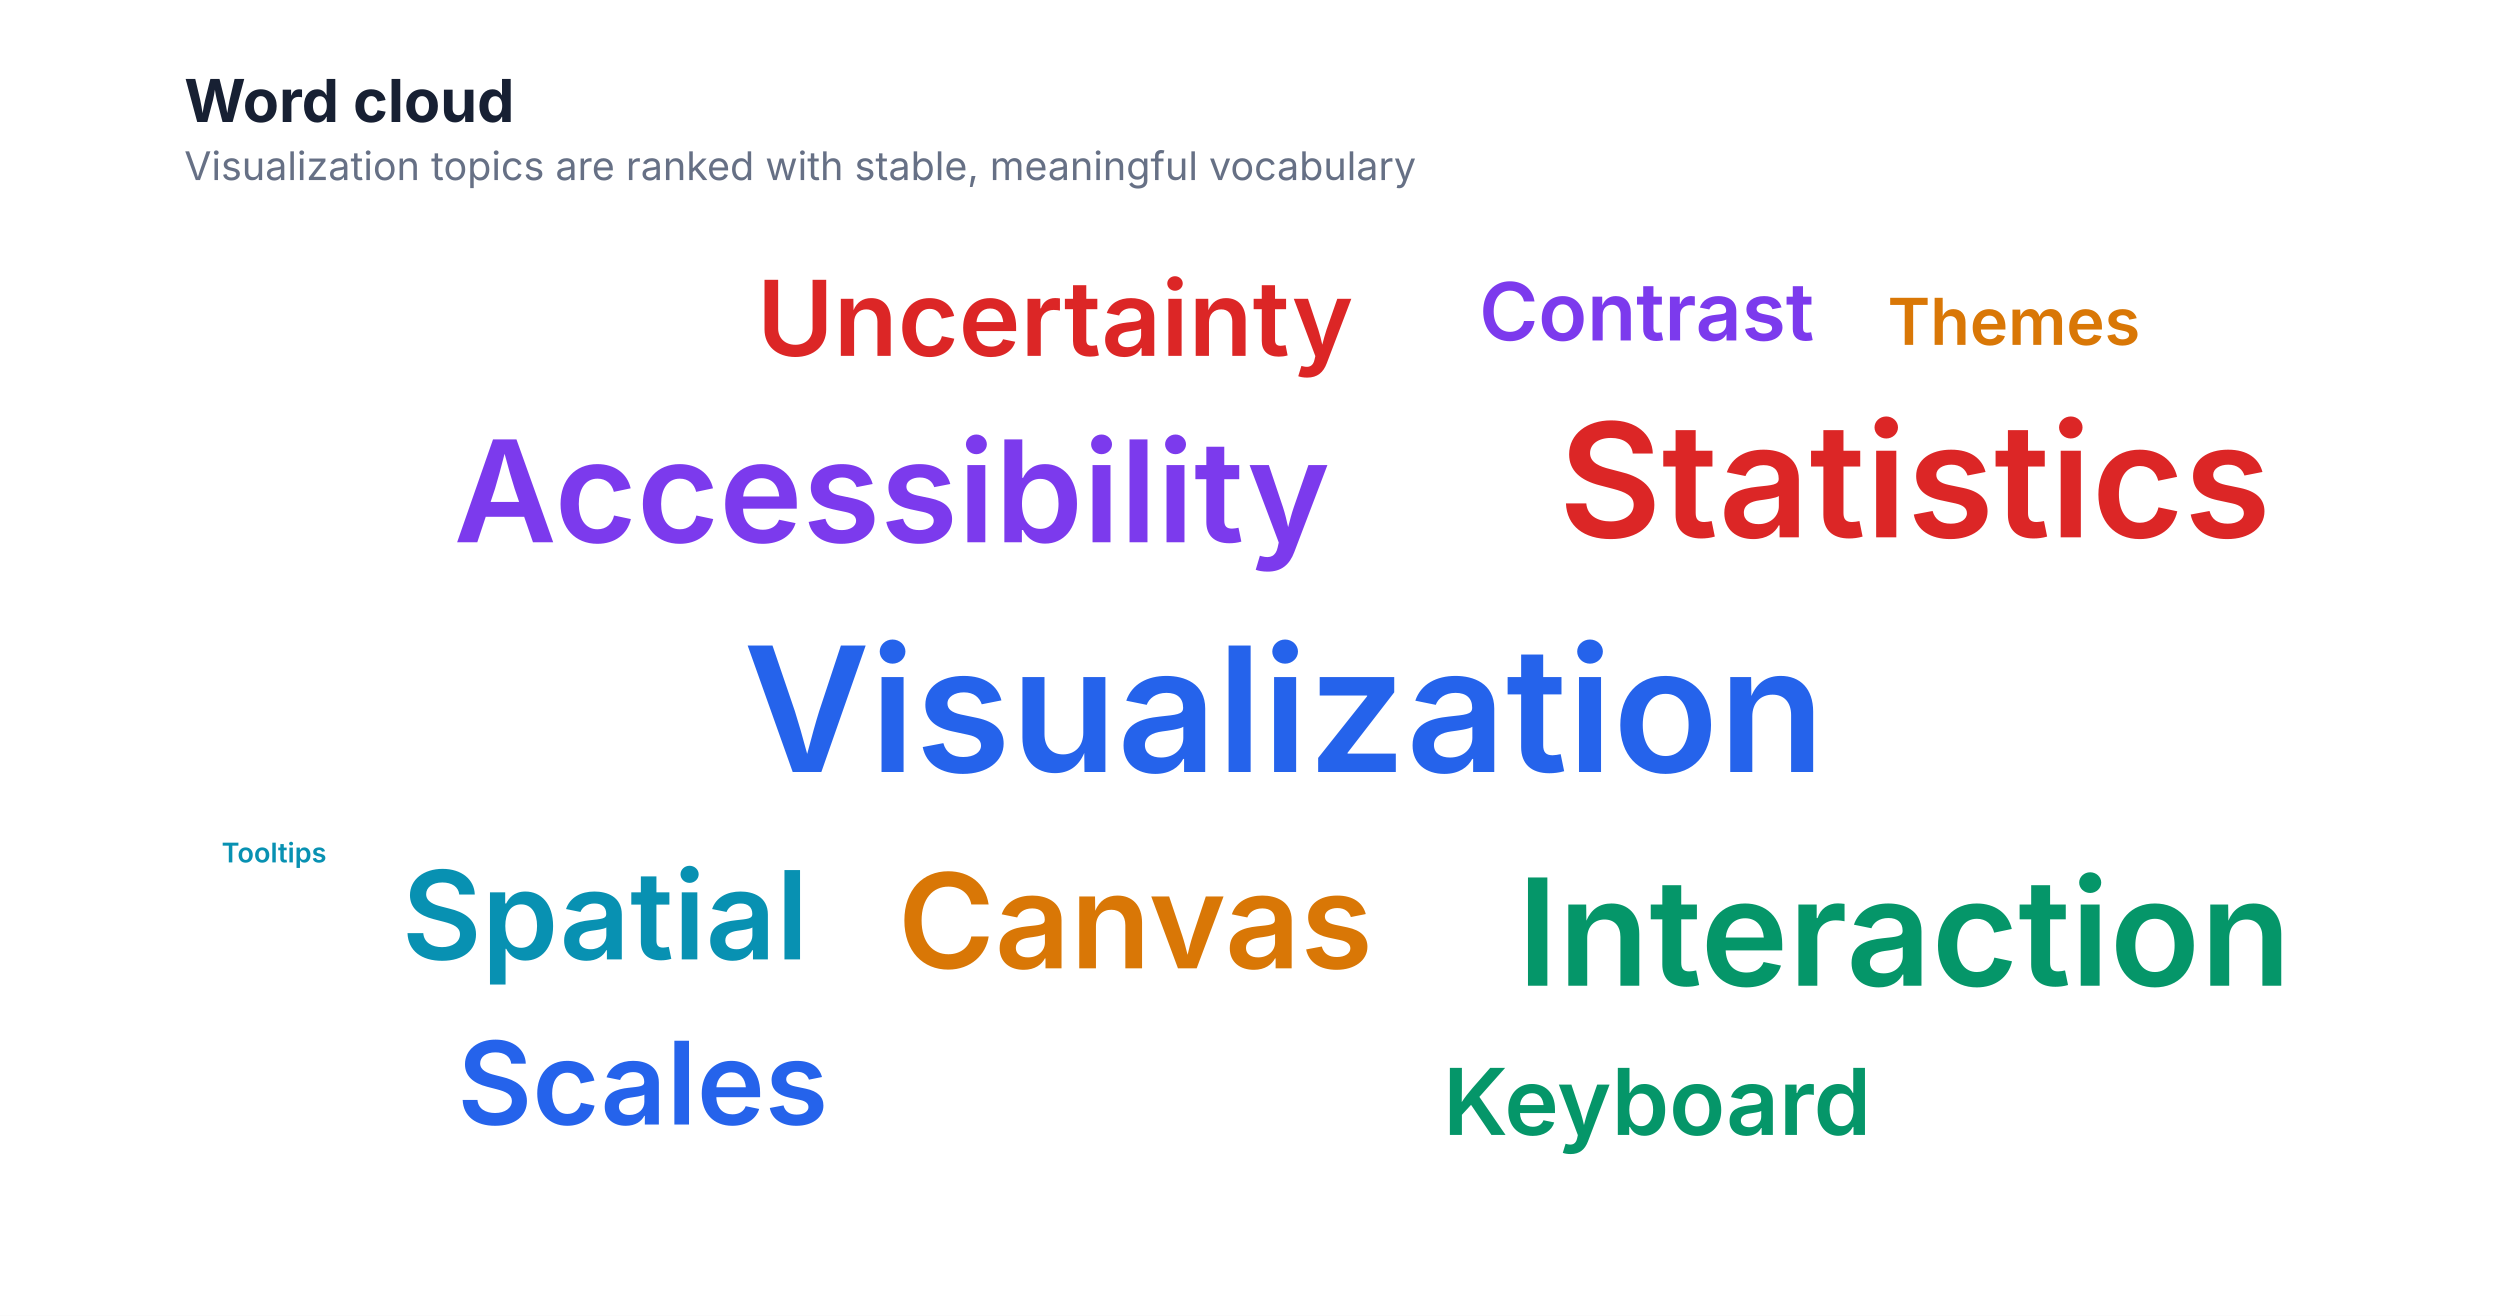
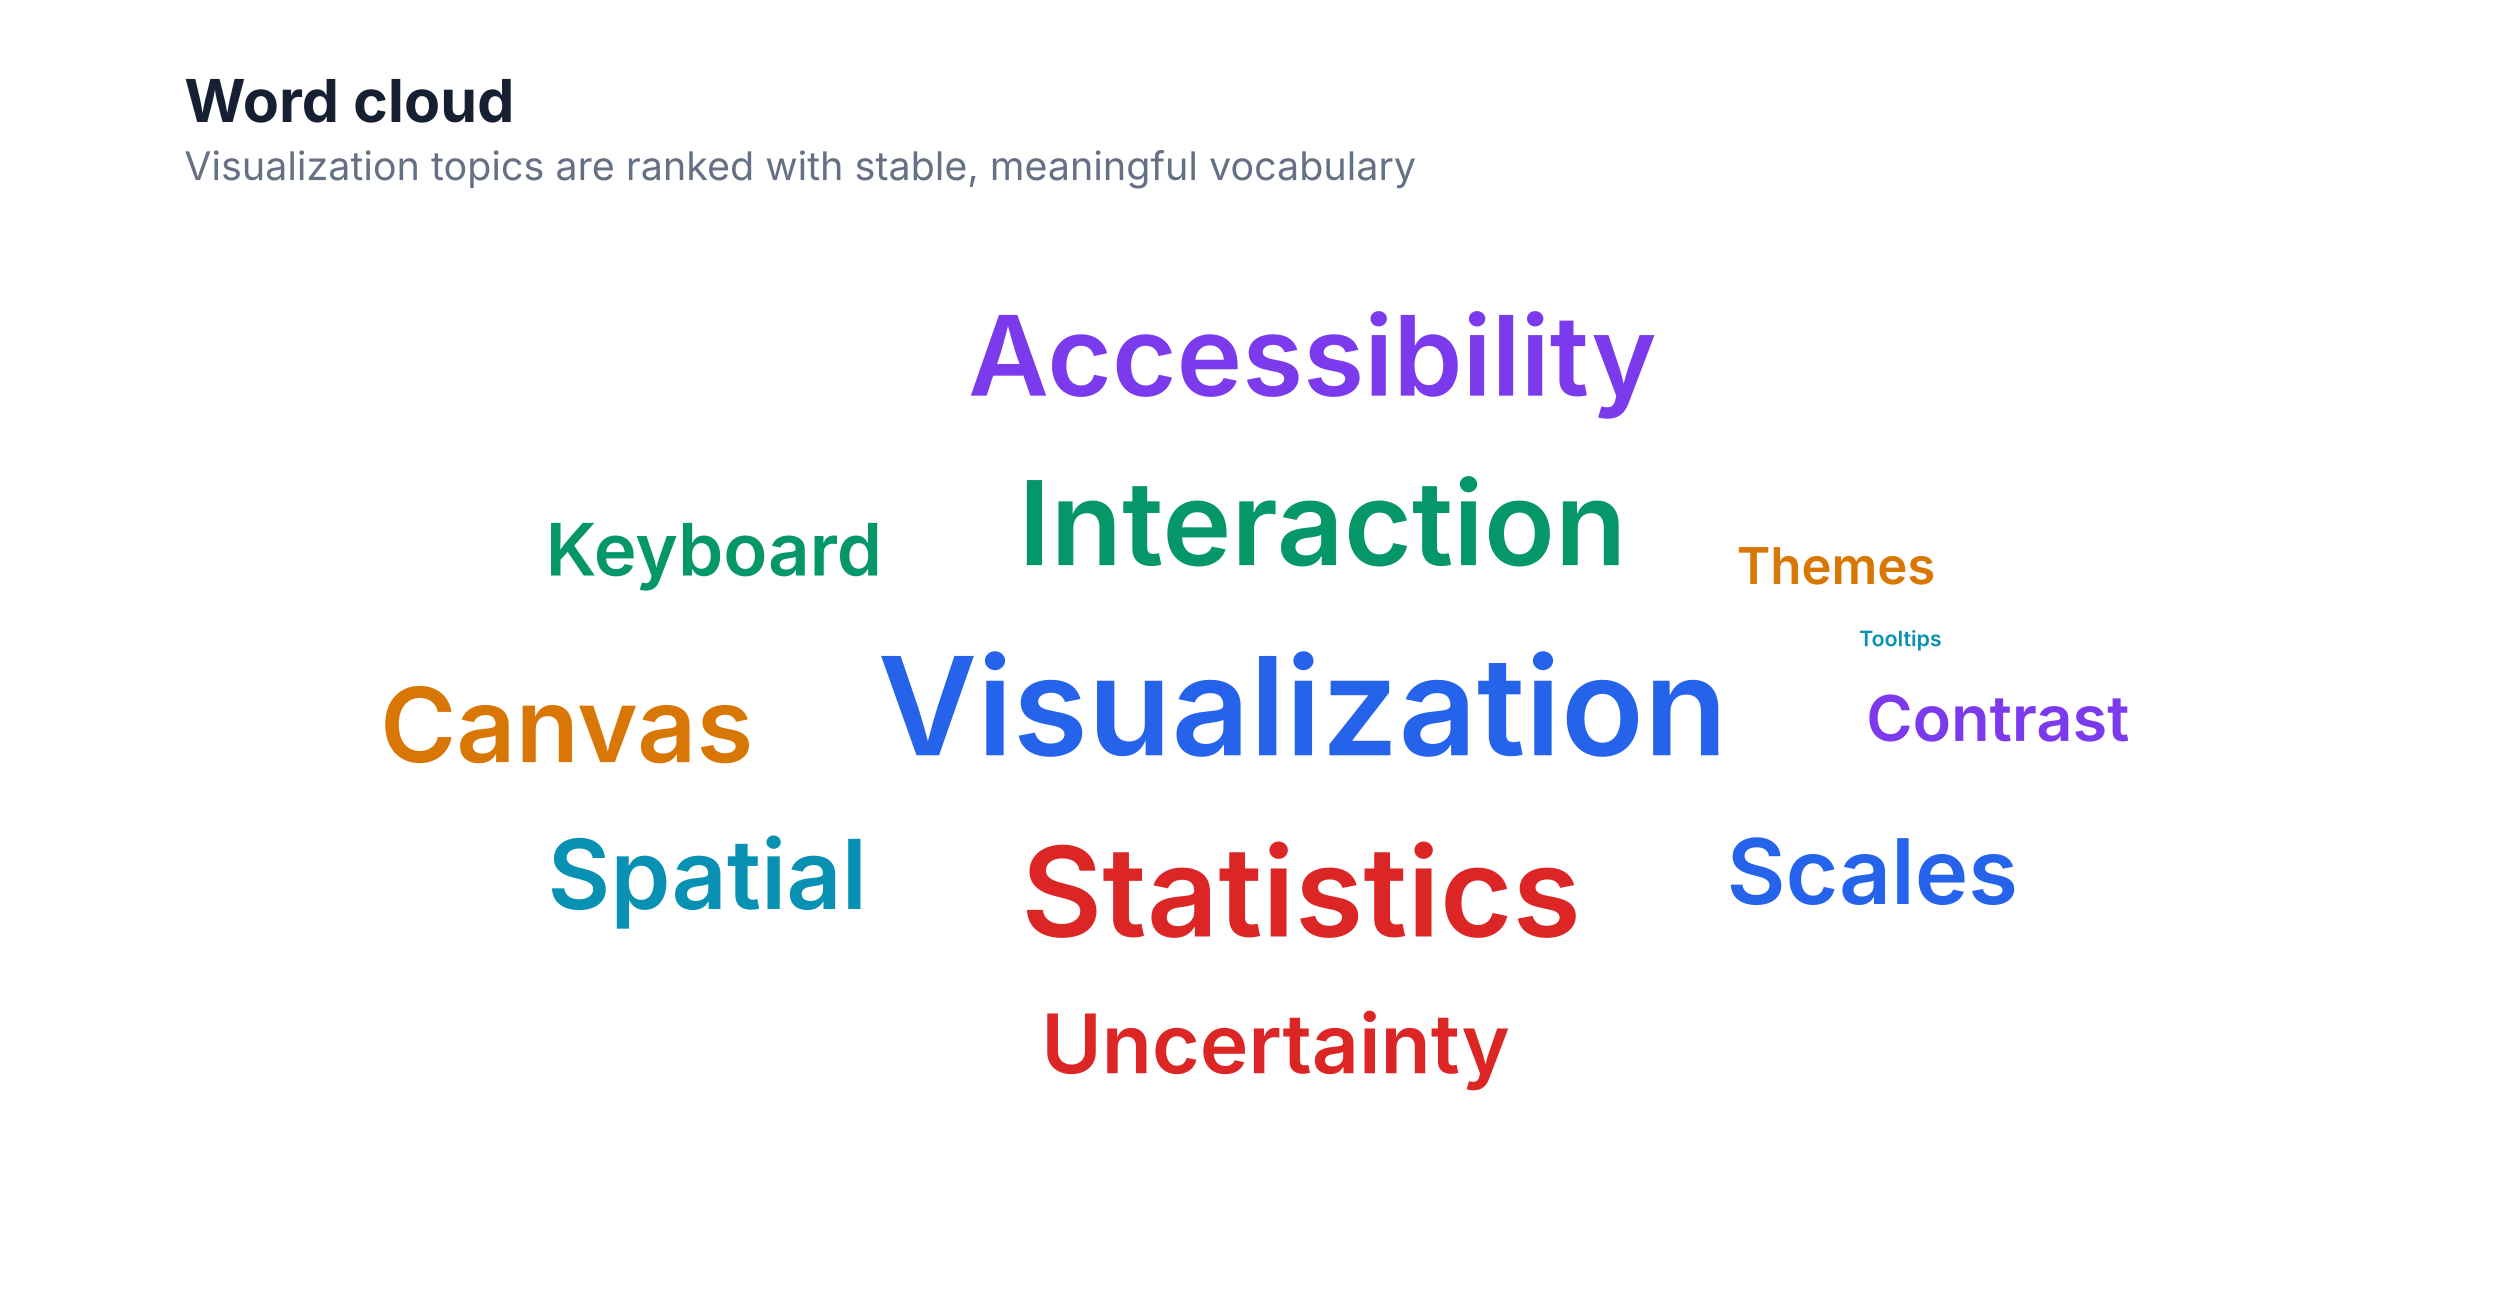
<svg xmlns="http://www.w3.org/2000/svg" width="760" height="400" viewBox="0 0 760 400" role="img" aria-labelledby="title description">
  <defs>
    <clipPath id="clip-1">
      <rect x="56" y="73" width="680" height="283" />
    </clipPath>
  </defs>
  <rect width="100%" height="100%" fill="#ffffff" />
  <g data-scene-node="scene:root">
    <rect data-scene-node="chart:panel" x="56" y="73" width="680" height="283" rx="0" fill="#ffffff" />
    <g data-scene-node="layer-0:group" clip-path="url(#clip-1)">
-       <text data-scene-node="layer-0:word-cloud:0" x="390.37" y="215.468" fill="#2563eb" font-family="Inter, ui-sans-serif, system-ui, -apple-system, BlinkMacSystemFont, &quot;Segoe UI&quot;, sans-serif" font-size="52.82" font-weight="600" text-anchor="middle" dominant-baseline="central">Visualization</text>
-       <text data-scene-node="layer-0:word-cloud:1" x="582.092" y="145.807" fill="#dc2626" font-family="Inter, ui-sans-serif, system-ui, -apple-system, BlinkMacSystemFont, &quot;Segoe UI&quot;, sans-serif" font-size="48.197" font-weight="600" text-anchor="middle" dominant-baseline="central">Statistics</text>
-       <text data-scene-node="layer-0:word-cloud:2" x="578.872" y="283.203" fill="#059669" font-family="Inter, ui-sans-serif, system-ui, -apple-system, BlinkMacSystemFont, &quot;Segoe UI&quot;, sans-serif" font-size="45.234" font-weight="600" text-anchor="middle" dominant-baseline="central">Interaction</text>
-       <text data-scene-node="layer-0:word-cloud:3" x="271.134" y="149.209" fill="#7c3aed" font-family="Inter, ui-sans-serif, system-ui, -apple-system, BlinkMacSystemFont, &quot;Segoe UI&quot;, sans-serif" font-size="42.963" font-weight="600" text-anchor="middle" dominant-baseline="central">Accessibility</text>
-       <text data-scene-node="layer-0:word-cloud:4" x="345.126" y="279.817" fill="#d97706" font-family="Inter, ui-sans-serif, system-ui, -apple-system, BlinkMacSystemFont, &quot;Segoe UI&quot;, sans-serif" font-size="40.024" font-weight="600" text-anchor="middle" dominant-baseline="central">Canvas</text>
-       <text data-scene-node="layer-0:word-cloud:5" x="183.938" y="278.078" fill="#0891b2" font-family="Inter, ui-sans-serif, system-ui, -apple-system, BlinkMacSystemFont, &quot;Segoe UI&quot;, sans-serif" font-size="37.349" font-weight="600" text-anchor="middle" dominant-baseline="central">Spatial</text>
-       <text data-scene-node="layer-0:word-cloud:6" x="195.394" y="329.117" fill="#2563eb" font-family="Inter, ui-sans-serif, system-ui, -apple-system, BlinkMacSystemFont, &quot;Segoe UI&quot;, sans-serif" font-size="35.018" font-weight="600" text-anchor="middle" dominant-baseline="central">Scales</text>
-       <text data-scene-node="layer-0:word-cloud:7" x="320.742" y="96.626" fill="#dc2626" font-family="Inter, ui-sans-serif, system-ui, -apple-system, BlinkMacSystemFont, &quot;Segoe UI&quot;, sans-serif" font-size="31.781" font-weight="600" text-anchor="middle" dominant-baseline="central">Uncertainty</text>
-       <text data-scene-node="layer-0:word-cloud:8" x="503.768" y="334.818" fill="#059669" font-family="Inter, ui-sans-serif, system-ui, -apple-system, BlinkMacSystemFont, &quot;Segoe UI&quot;, sans-serif" font-size="28.02" font-weight="600" text-anchor="middle" dominant-baseline="central">Keyboard</text>
-       <text data-scene-node="layer-0:word-cloud:9" x="500.578" y="94.624" fill="#7c3aed" font-family="Inter, ui-sans-serif, system-ui, -apple-system, BlinkMacSystemFont, &quot;Segoe UI&quot;, sans-serif" font-size="24.393" font-weight="600" text-anchor="middle" dominant-baseline="central">Contrast</text>
-       <text data-scene-node="layer-0:word-cloud:10" x="612.212" y="97.696" fill="#d97706" font-family="Inter, ui-sans-serif, system-ui, -apple-system, BlinkMacSystemFont, &quot;Segoe UI&quot;, sans-serif" font-size="19.666" font-weight="600" text-anchor="middle" dominant-baseline="central">Themes</text>
-       <text data-scene-node="layer-0:word-cloud:11" x="83.314" y="259.166" fill="#0891b2" font-family="Inter, ui-sans-serif, system-ui, -apple-system, BlinkMacSystemFont, &quot;Segoe UI&quot;, sans-serif" font-size="8.253" font-weight="600" text-anchor="middle" dominant-baseline="central">Tooltips</text>
+       <text data-scene-node="layer-0:word-cloud:0" x="396" y="214.5" fill="#2563eb" font-family="Inter, ui-sans-serif, system-ui, -apple-system, BlinkMacSystemFont, &quot;Segoe UI&quot;, sans-serif" font-size="41.5" font-weight="600" text-anchor="middle" dominant-baseline="central">Visualization</text>
+       <text data-scene-node="layer-0:word-cloud:1" x="395.52" y="270.918" fill="#dc2626" font-family="Inter, ui-sans-serif, system-ui, -apple-system, BlinkMacSystemFont, &quot;Segoe UI&quot;, sans-serif" font-size="37.867" font-weight="600" text-anchor="middle" dominant-baseline="central">Statistics</text>
+       <text data-scene-node="layer-0:word-cloud:2" x="402.001" y="158.879" fill="#059669" font-family="Inter, ui-sans-serif, system-ui, -apple-system, BlinkMacSystemFont, &quot;Segoe UI&quot;, sans-serif" font-size="35.539" font-weight="600" text-anchor="middle" dominant-baseline="central">Interaction</text>
+       <text data-scene-node="layer-0:word-cloud:3" x="398.953" y="108.001" fill="#7c3aed" font-family="Inter, ui-sans-serif, system-ui, -apple-system, BlinkMacSystemFont, &quot;Segoe UI&quot;, sans-serif" font-size="33.755" font-weight="600" text-anchor="middle" dominant-baseline="central">Accessibility</text>
+       <text data-scene-node="layer-0:word-cloud:4" x="172.264" y="220.247" fill="#d97706" font-family="Inter, ui-sans-serif, system-ui, -apple-system, BlinkMacSystemFont, &quot;Segoe UI&quot;, sans-serif" font-size="31.446" font-weight="600" text-anchor="middle" dominant-baseline="central">Canvas</text>
+       <text data-scene-node="layer-0:word-cloud:5" x="214.992" y="265.664" fill="#0891b2" font-family="Inter, ui-sans-serif, system-ui, -apple-system, BlinkMacSystemFont, &quot;Segoe UI&quot;, sans-serif" font-size="29.345" font-weight="600" text-anchor="middle" dominant-baseline="central">Spatial</text>
+       <text data-scene-node="layer-0:word-cloud:6" x="569.178" y="264.808" fill="#2563eb" font-family="Inter, ui-sans-serif, system-ui, -apple-system, BlinkMacSystemFont, &quot;Segoe UI&quot;, sans-serif" font-size="27.513" font-weight="600" text-anchor="middle" dominant-baseline="central">Scales</text>
+       <text data-scene-node="layer-0:word-cloud:7" x="387.767" y="317.187" fill="#dc2626" font-family="Inter, ui-sans-serif, system-ui, -apple-system, BlinkMacSystemFont, &quot;Segoe UI&quot;, sans-serif" font-size="24.969" font-weight="600" text-anchor="middle" dominant-baseline="central">Uncertainty</text>
+       <text data-scene-node="layer-0:word-cloud:8" x="217.021" y="166.959" fill="#059669" font-family="Inter, ui-sans-serif, system-ui, -apple-system, BlinkMacSystemFont, &quot;Segoe UI&quot;, sans-serif" font-size="22.015" font-weight="600" text-anchor="middle" dominant-baseline="central">Keyboard</text>
+       <text data-scene-node="layer-0:word-cloud:9" x="607.333" y="218.27" fill="#7c3aed" font-family="Inter, ui-sans-serif, system-ui, -apple-system, BlinkMacSystemFont, &quot;Segoe UI&quot;, sans-serif" font-size="19.165" font-weight="600" text-anchor="middle" dominant-baseline="central">Contrast</text>
+       <text data-scene-node="layer-0:word-cloud:10" x="558.152" y="171.933" fill="#d97706" font-family="Inter, ui-sans-serif, system-ui, -apple-system, BlinkMacSystemFont, &quot;Segoe UI&quot;, sans-serif" font-size="15.451" font-weight="600" text-anchor="middle" dominant-baseline="central">Themes</text>
+       <text data-scene-node="layer-0:word-cloud:11" x="577.718" y="194.083" fill="#0891b2" font-family="Inter, ui-sans-serif, system-ui, -apple-system, BlinkMacSystemFont, &quot;Segoe UI&quot;, sans-serif" font-size="6.484" font-weight="600" text-anchor="middle" dominant-baseline="central">Tooltips</text>
    </g>
    <text data-scene-node="chart:title" x="56" y="24" fill="#172033" font-family="Inter, ui-sans-serif, system-ui, -apple-system, BlinkMacSystemFont, &quot;Segoe UI&quot;, sans-serif" font-size="18" font-weight="700" text-anchor="start" dominant-baseline="text-before-edge">Word cloud</text>
    <text data-scene-node="chart:subtitle" x="56" y="46" fill="#667085" font-family="Inter, ui-sans-serif, system-ui, -apple-system, BlinkMacSystemFont, &quot;Segoe UI&quot;, sans-serif" font-size="12" font-weight="400" text-anchor="start" dominant-baseline="text-before-edge">Visualization topics are ranked with stable, meaningful vocabulary</text>
  </g>
</svg>
